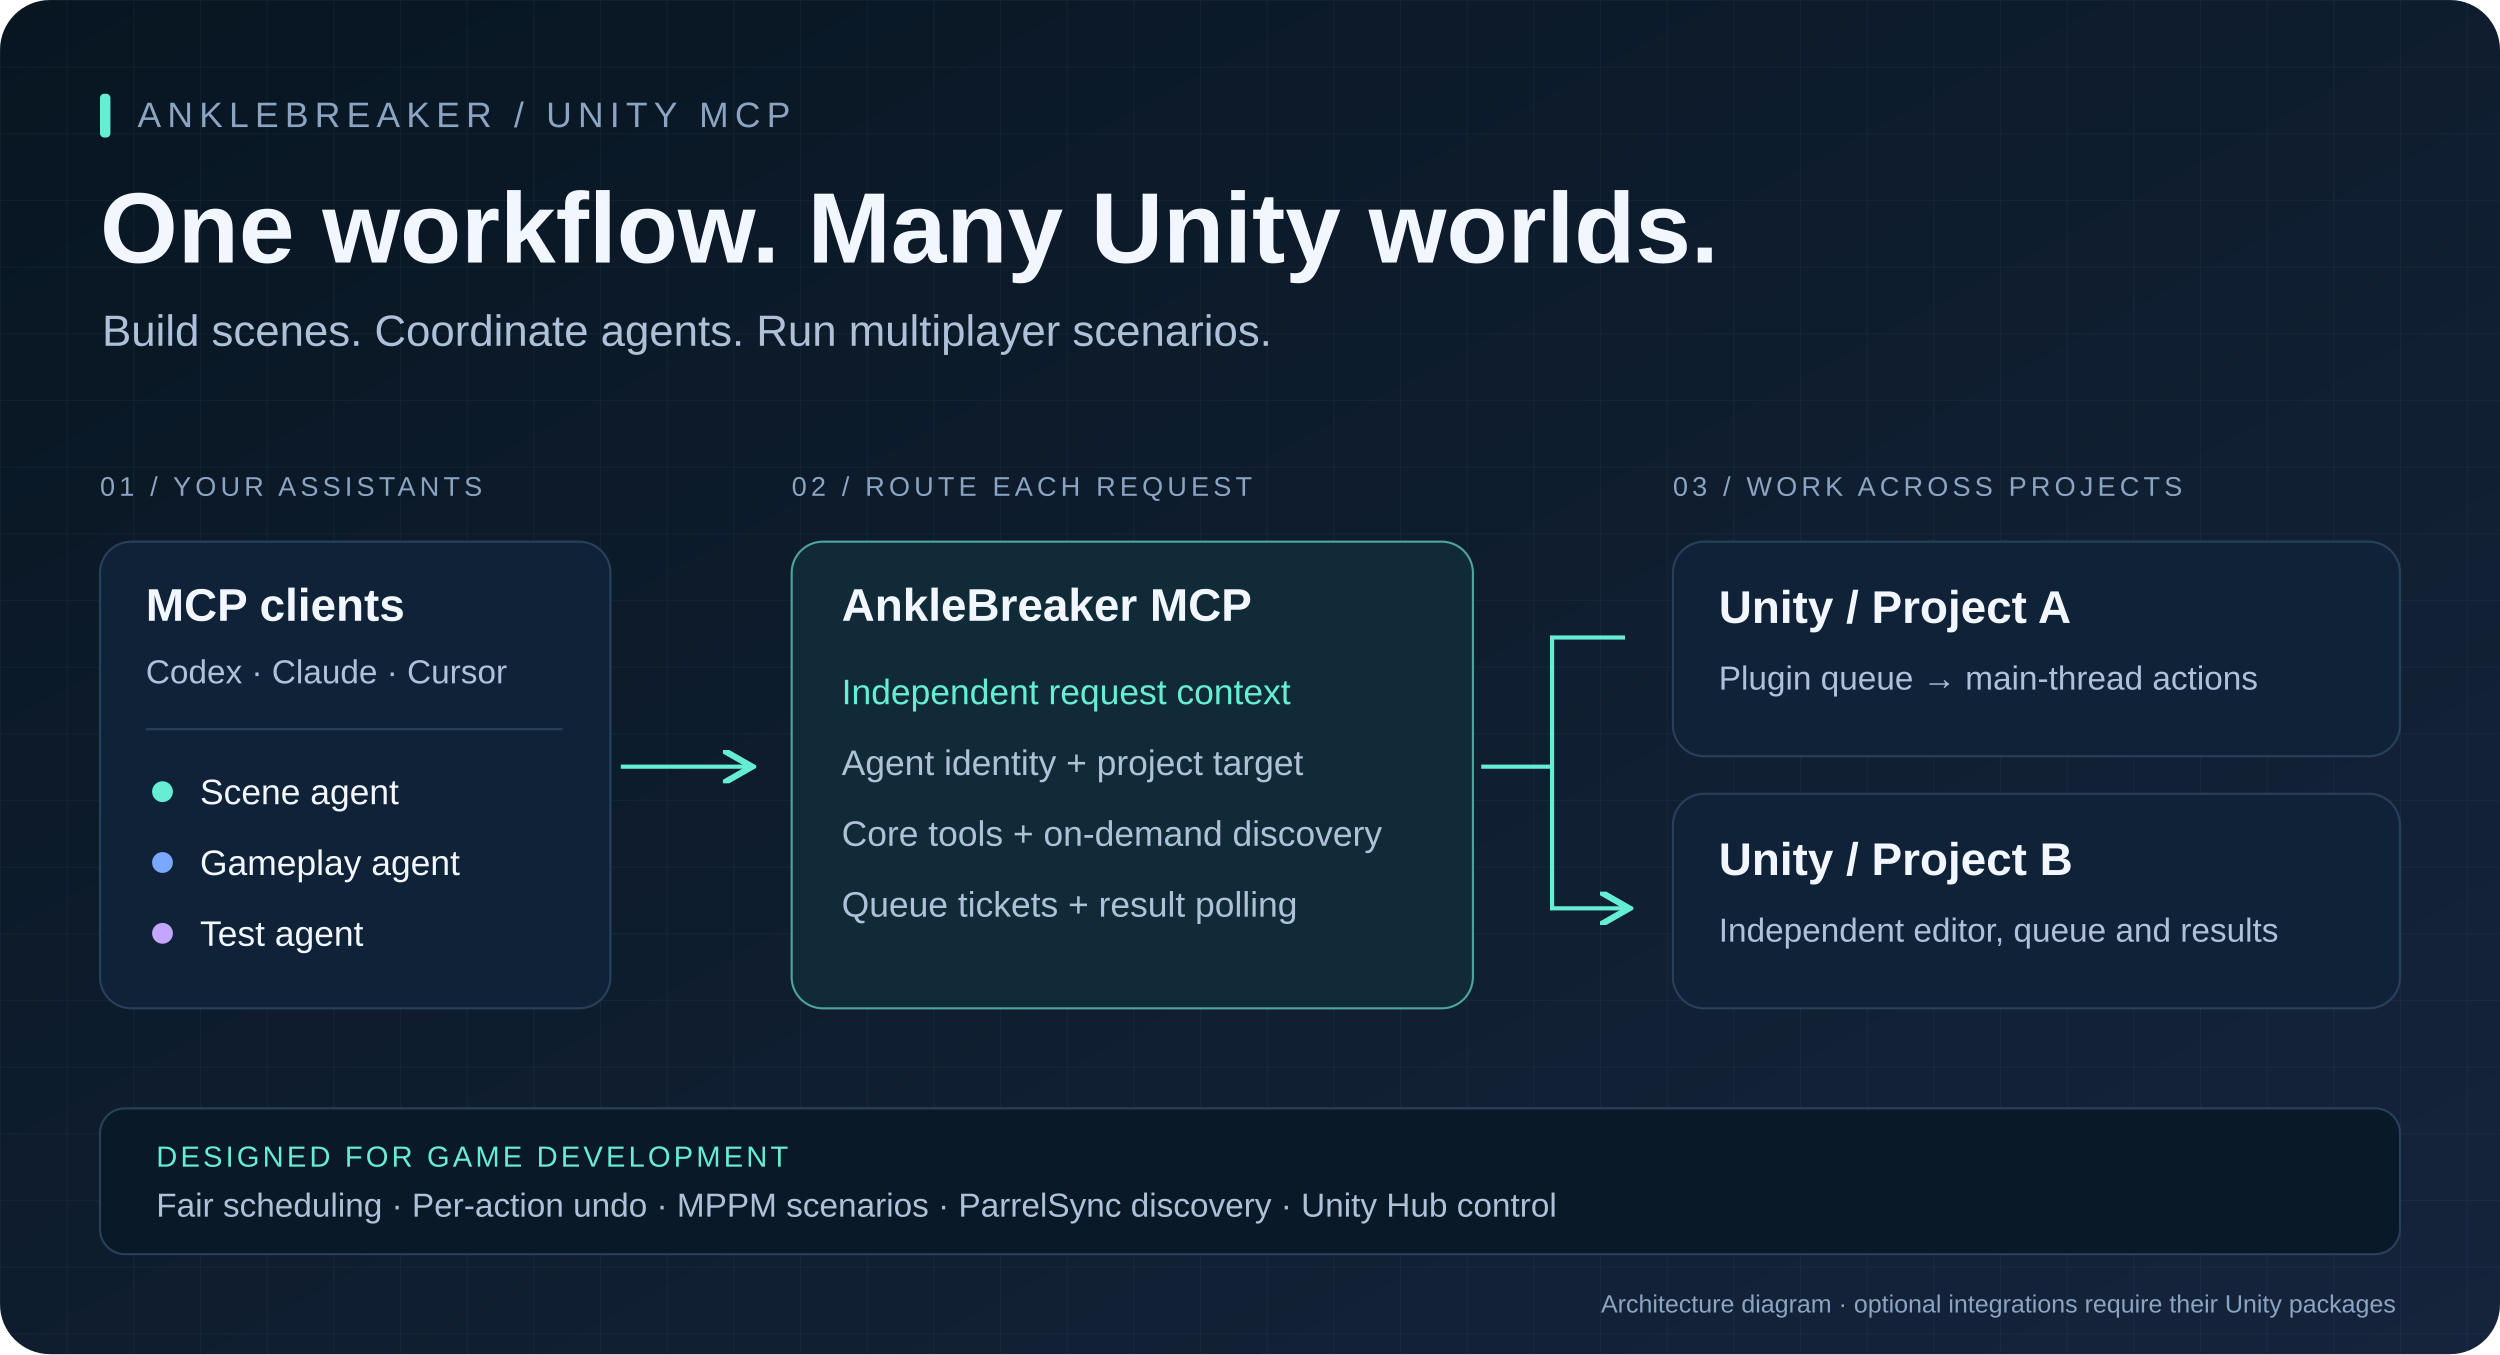
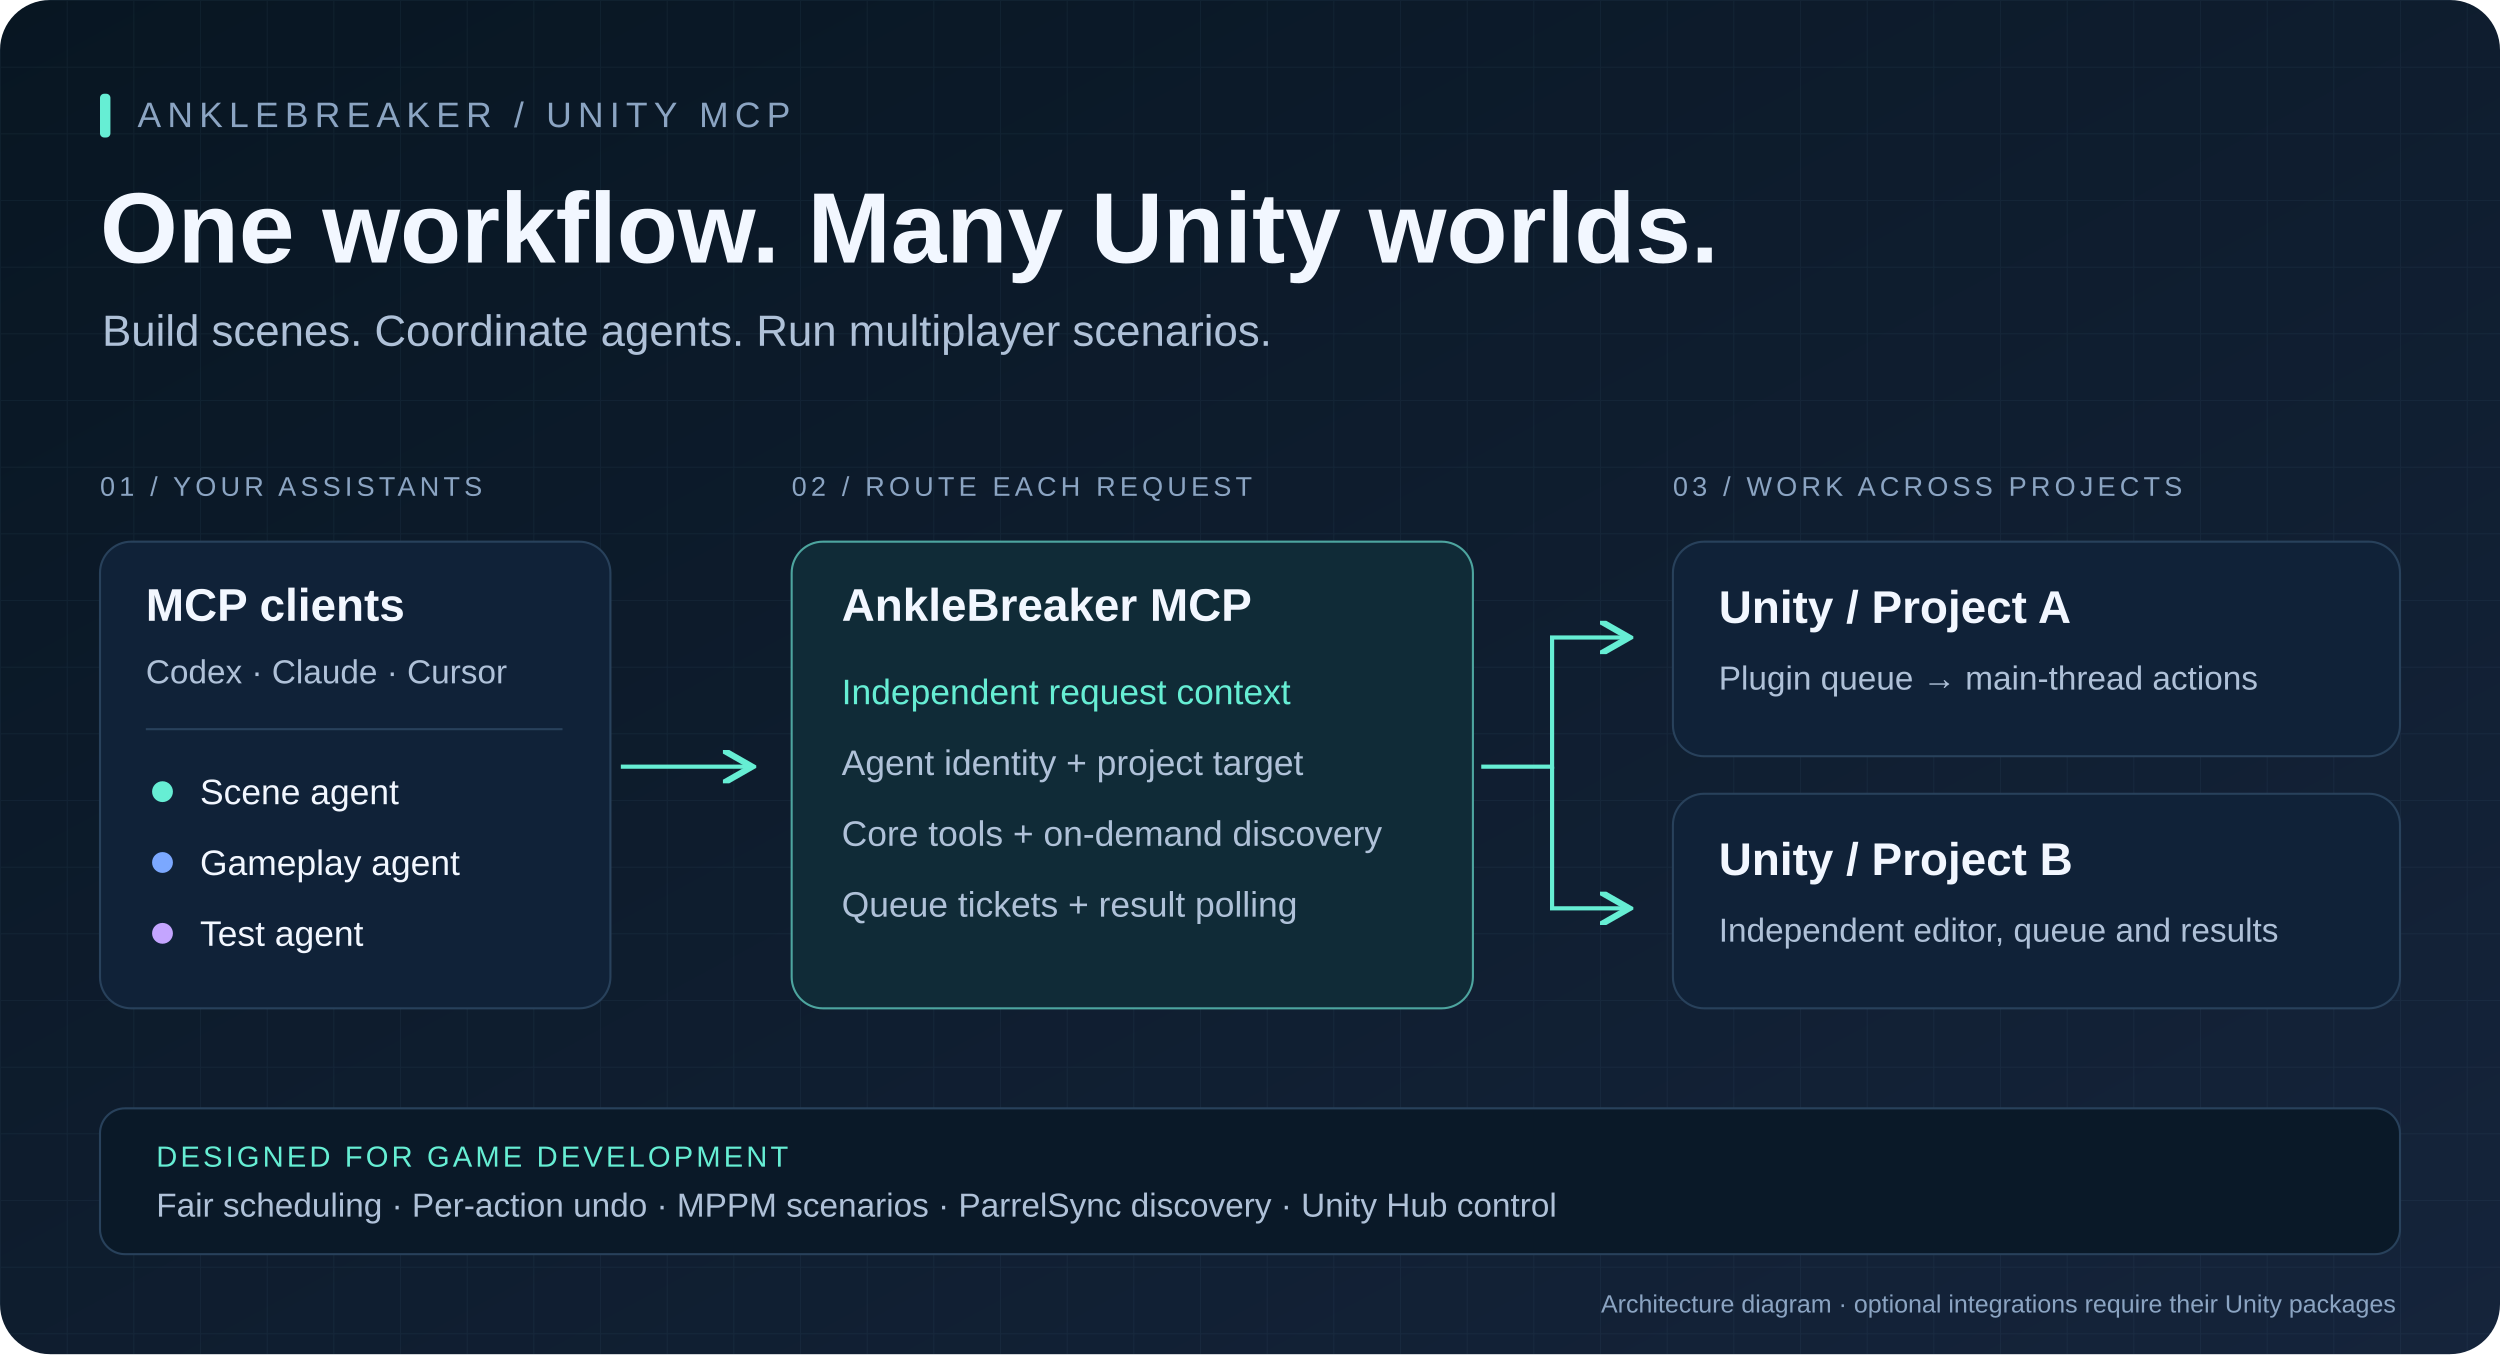
<svg xmlns="http://www.w3.org/2000/svg" width="1200" height="650" viewBox="0 0 1200 650" role="img" aria-labelledby="title desc">
  <defs>
    <linearGradient id="bg" x2="1" y2="1">
      <stop stop-color="#081622" />
      <stop offset="1" stop-color="#15243b" />
    </linearGradient>
    <linearGradient id="accent">
      <stop stop-color="#66eed4" />
      <stop offset="1" stop-color="#7ba8ff" />
    </linearGradient>
    <pattern id="grid" width="32" height="32" patternUnits="userSpaceOnUse">
      <path d="M32 0H0V32" fill="none" stroke="#84a7cb" stroke-opacity=".06" />
    </pattern>
    <marker id="arrow" markerWidth="8" markerHeight="8" refX="6" refY="4" orient="auto">
      <path d="m0 0 7 4-7 4" fill="none" stroke="#66eed4" stroke-width="1.5" />
    </marker>
  </defs>
  <rect width="1200" height="650" rx="24" fill="url(#bg)" />
  <rect width="1200" height="650" rx="24" fill="url(#grid)" />
  <g font-family="Segoe UI, Arial, sans-serif">
    <rect x="48" y="45" width="5" height="21" rx="2" fill="#66eed4" />
    <text x="66" y="61" font-size="17" fill="#8ba4c2" letter-spacing="3">ANKLEBREAKER / UNITY MCP</text>
    <text x="48" y="126" font-size="48" font-weight="700" fill="#f2f7ff">One workflow. Many Unity worlds.</text>
    <text x="49" y="166" font-size="21" fill="#afc1d8">Build scenes. Coordinate agents. Run multiplayer scenarios.</text>
    <path d="M48 198H1152" stroke="url(#accent)" stroke-width="2" />
    <text x="48" y="238" font-size="13" fill="#8ba4c2" letter-spacing="2">01 / YOUR ASSISTANTS</text>
    <rect x="48" y="260" width="245" height="224" rx="15" fill="#102238" stroke="#28415b" />
    <text x="70" y="298" font-size="22" fill="#f2f7ff" font-weight="600">MCP clients</text>
    <text x="70" y="328" font-size="16" fill="#afc1d8">Codex · Claude · Cursor</text>
    <path d="M70 350H270" stroke="#28415b" />
    <circle cx="78" cy="380" r="5" fill="#66eed4" />
    <text x="96" y="386" font-size="17" fill="#f2f7ff">Scene agent</text>
    <circle cx="78" cy="414" r="5" fill="#7ba8ff" />
    <text x="96" y="420" font-size="17" fill="#f2f7ff">Gameplay agent</text>
    <circle cx="78" cy="448" r="5" fill="#c4a5ff" />
    <text x="96" y="454" font-size="17" fill="#f2f7ff">Test agent</text>
    <path d="M298 368H359" stroke="#66eed4" stroke-width="2" marker-end="url(#arrow)" />
    <text x="380" y="238" font-size="13" fill="#8ba4c2" letter-spacing="2">02 / ROUTE EACH REQUEST</text>
    <rect x="380" y="260" width="327" height="224" rx="15" fill="#102b37" stroke="#4da59f" />
    <text x="404" y="298" font-size="22" fill="#f2f7ff" font-weight="600">AnkleBreaker MCP</text>
    <text x="404" y="338" font-size="17" fill="#66eed4">Independent request context</text>
    <text x="404" y="372" font-size="17" fill="#afc1d8">Agent identity + project target</text>
    <text x="404" y="406" font-size="17" fill="#afc1d8">Core tools + on-demand discovery</text>
    <text x="404" y="440" font-size="17" fill="#afc1d8">Queue tickets + result polling</text>
-     <path d="M711 368H745V306H780M745 368V436H780" fill="none" stroke="#66eed4" stroke-width="2" marker-end="url(#arrow)" />
+     <path d="M711 368H745V306H780" fill="none" stroke="#66eed4" stroke-width="2" marker-end="url(#arrow)" />
+     <path d="M745 368V436H780" fill="none" stroke="#66eed4" stroke-width="2" marker-end="url(#arrow)" />
    <text x="803" y="238" font-size="13" fill="#8ba4c2" letter-spacing="2">03 / WORK ACROSS PROJECTS</text>
    <rect x="803" y="260" width="349" height="103" rx="15" fill="#102238" stroke="#28415b" />
    <text x="825" y="299" font-size="22" fill="#f2f7ff" font-weight="600">Unity / Project A</text>
    <text x="825" y="331" font-size="16" fill="#afc1d8">Plugin queue → main-thread actions</text>
    <rect x="803" y="381" width="349" height="103" rx="15" fill="#102238" stroke="#28415b" />
    <text x="825" y="420" font-size="22" fill="#f2f7ff" font-weight="600">Unity / Project B</text>
    <text x="825" y="452" font-size="16" fill="#afc1d8">Independent editor, queue and results</text>
    <rect x="48" y="532" width="1104" height="70" rx="12" fill="#0a1928" stroke="#28415b" />
    <text x="75" y="560" font-size="14" fill="#66eed4" letter-spacing="1.5">DESIGNED FOR GAME DEVELOPMENT</text>
    <text x="75" y="584" font-size="16" fill="#afc1d8">Fair scheduling · Per-action undo · MPPM scenarios · ParrelSync discovery · Unity Hub control</text>
    <text x="1150" y="630" font-size="12" text-anchor="end" fill="#8ba4c2">Architecture diagram · optional integrations require their Unity packages</text>
  </g>
</svg>
